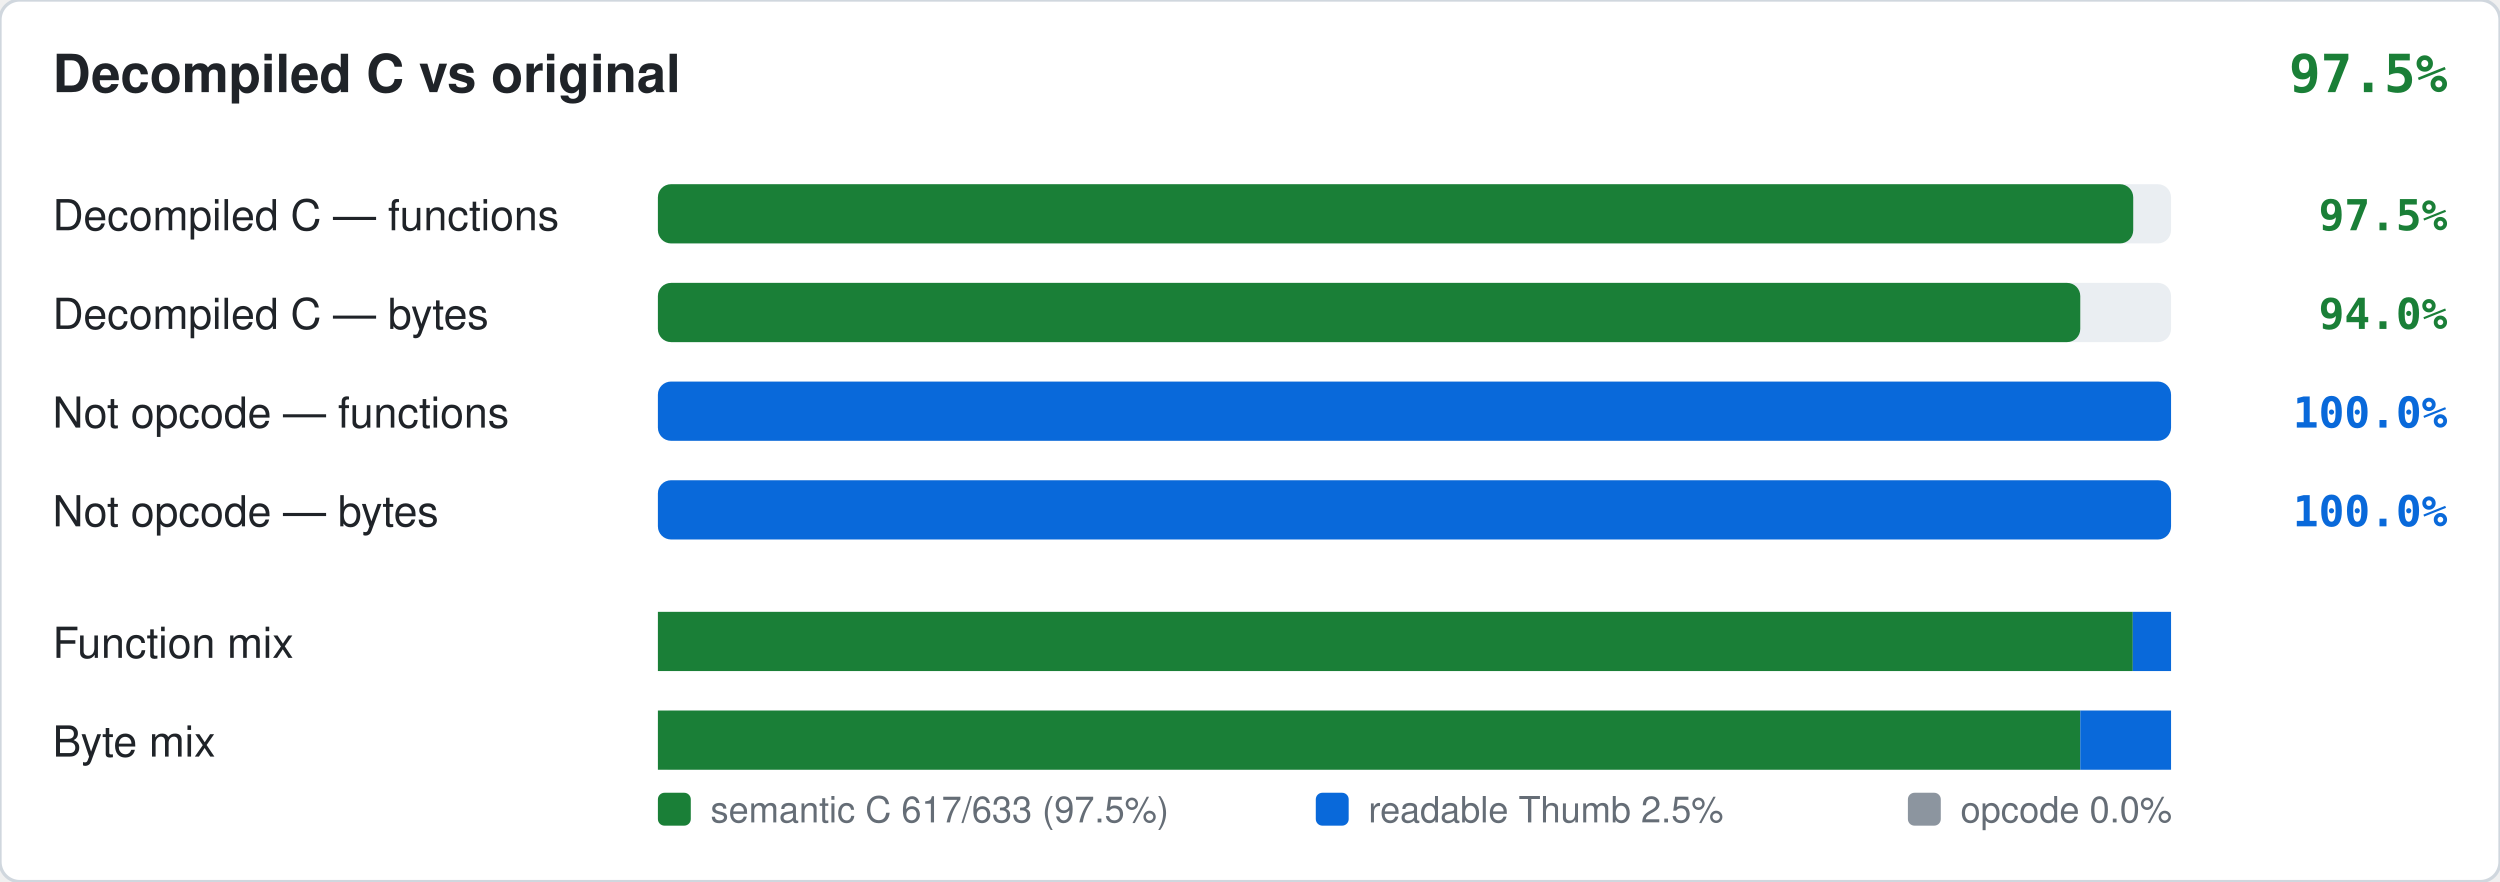
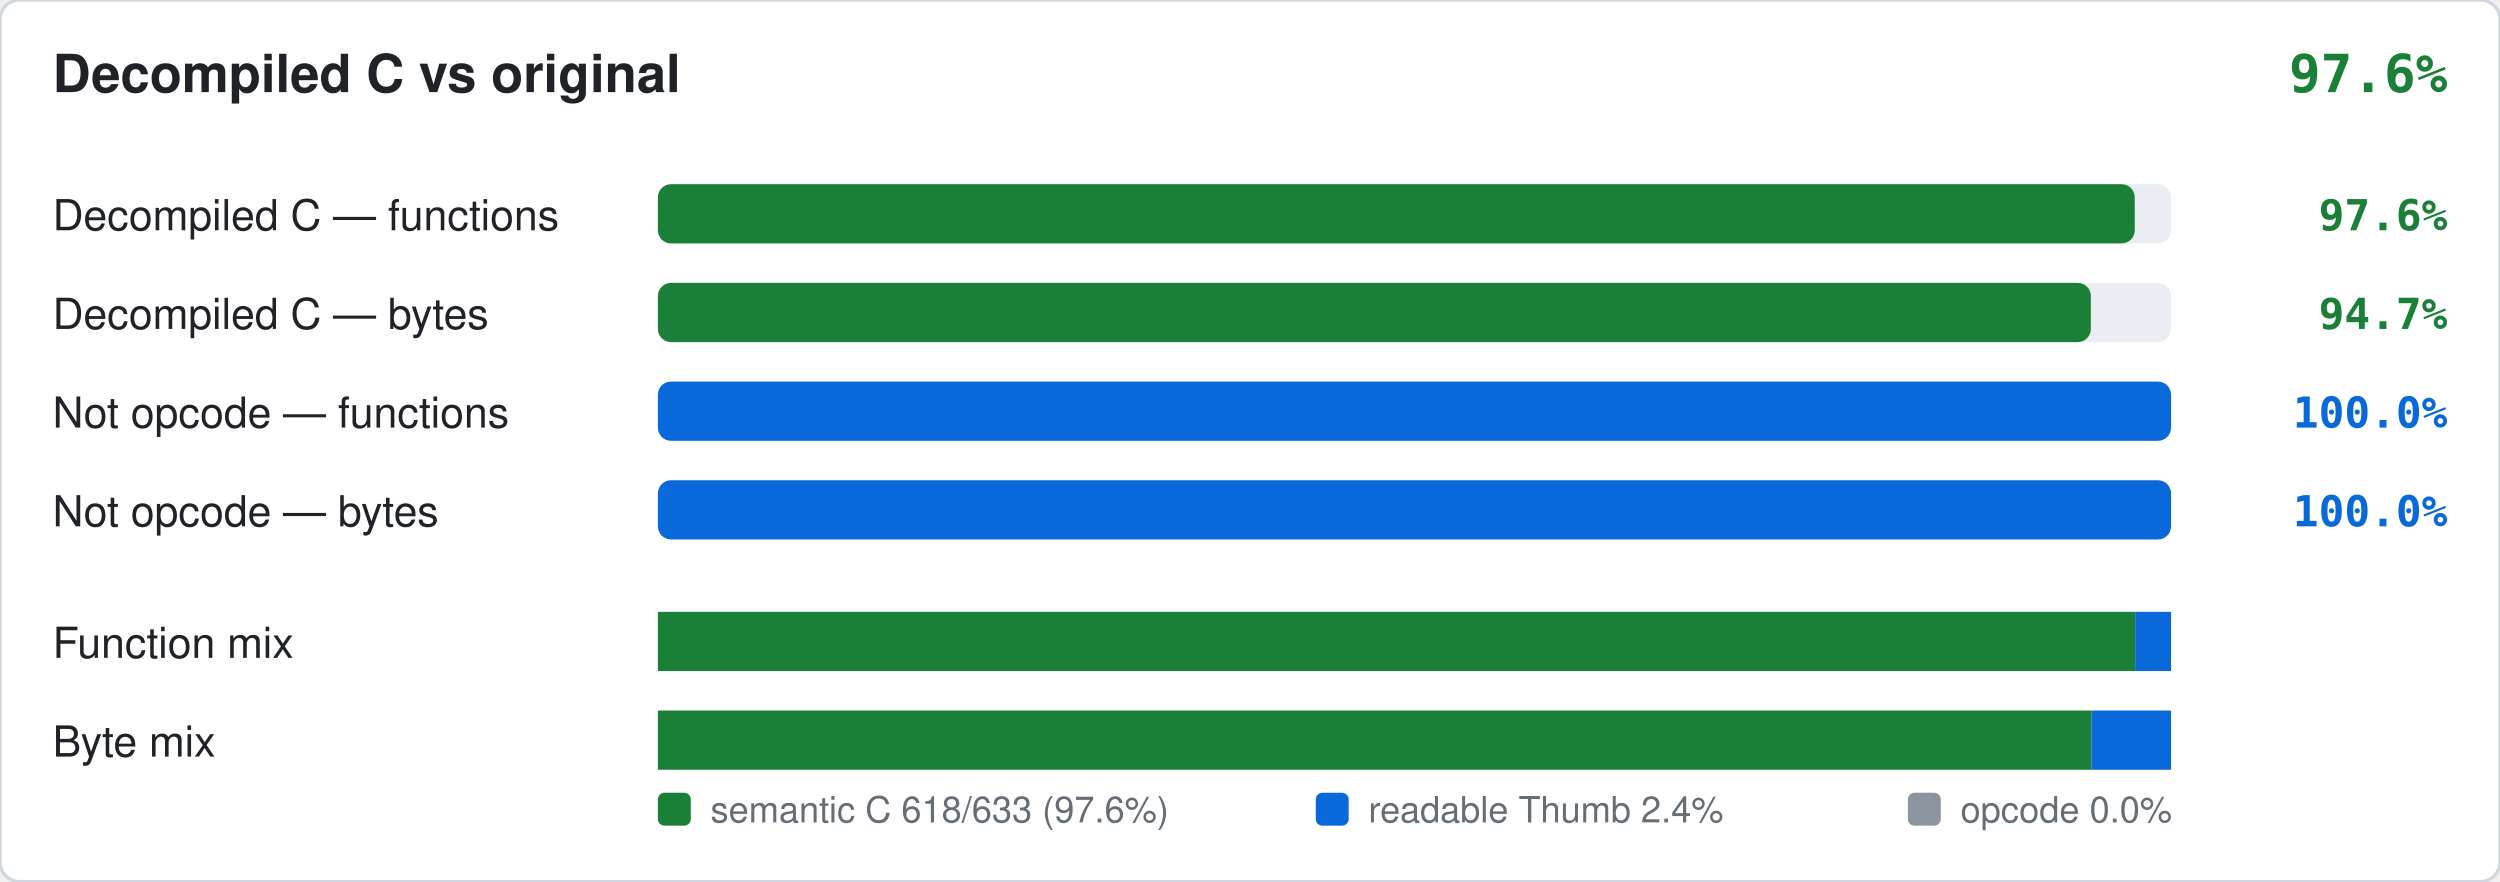
- <svg xmlns="http://www.w3.org/2000/svg" width="760" height="268" viewBox="0 0 760 268" role="img" aria-label="Decompiled C 97.5% functions, 94.0% bytes (617/633, 84,858/90,272)">
+ <svg xmlns="http://www.w3.org/2000/svg" width="760" height="268" viewBox="0 0 760 268" role="img" aria-label="Decompiled C 97.6% functions, 94.7% bytes (618/633, 85,530/90,272)">
  <rect width="760" height="268" rx="6" fill="#ffffff" stroke="#d0d7de" />
  <text x="16" y="28" font-family="-apple-system,BlinkMacSystemFont,Segoe UI,Helvetica,Arial,sans-serif" font-size="16" font-weight="600" fill="#1f2328">Decompiled C vs original</text>
-   <text x="744" y="28" text-anchor="end" font-family="ui-monospace,SFMono-Regular,Menlo,Consolas,monospace" font-size="16" font-weight="700" fill="#1a7f37">97.5%</text>
+   <text x="744" y="28" text-anchor="end" font-family="ui-monospace,SFMono-Regular,Menlo,Consolas,monospace" font-size="16" font-weight="700" fill="#1a7f37">97.6%</text>
  <text x="16" y="70" font-family="-apple-system,BlinkMacSystemFont,Segoe UI,Helvetica,Arial,sans-serif" font-size="13" fill="#1f2328">Decompiled C — functions</text>
  <rect x="200.00" y="56.00" width="460.00" height="18.00" rx="4" fill="#eaeef2" />
-   <rect x="200.00" y="56.00" width="448.50" height="18.00" rx="4" fill="#1a7f37" />
-   <text x="744" y="70" text-anchor="end" font-family="ui-monospace,SFMono-Regular,Menlo,Consolas,monospace" font-size="13" font-weight="700" fill="#1a7f37">97.5%</text>
+   <rect x="200.00" y="56.00" width="448.96" height="18.00" rx="4" fill="#1a7f37" />
+   <text x="744" y="70" text-anchor="end" font-family="ui-monospace,SFMono-Regular,Menlo,Consolas,monospace" font-size="13" font-weight="700" fill="#1a7f37">97.6%</text>
  <text x="16" y="100" font-family="-apple-system,BlinkMacSystemFont,Segoe UI,Helvetica,Arial,sans-serif" font-size="13" fill="#1f2328">Decompiled C — bytes</text>
  <rect x="200.00" y="86.00" width="460.00" height="18.00" rx="4" fill="#eaeef2" />
-   <rect x="200.00" y="86.00" width="432.40" height="18.00" rx="4" fill="#1a7f37" />
-   <text x="744" y="100" text-anchor="end" font-family="ui-monospace,SFMono-Regular,Menlo,Consolas,monospace" font-size="13" font-weight="700" fill="#1a7f37">94.0%</text>
+   <rect x="200.00" y="86.00" width="435.62" height="18.00" rx="4" fill="#1a7f37" />
+   <text x="744" y="100" text-anchor="end" font-family="ui-monospace,SFMono-Regular,Menlo,Consolas,monospace" font-size="13" font-weight="700" fill="#1a7f37">94.7%</text>
  <text x="16" y="130" font-family="-apple-system,BlinkMacSystemFont,Segoe UI,Helvetica,Arial,sans-serif" font-size="13" fill="#1f2328">Not opcode — functions</text>
  <rect x="200.00" y="116.00" width="460.00" height="18.00" rx="4" fill="#eaeef2" />
  <rect x="200.00" y="116.00" width="460.00" height="18.00" rx="4" fill="#0969da" />
  <text x="744" y="130" text-anchor="end" font-family="ui-monospace,SFMono-Regular,Menlo,Consolas,monospace" font-size="13" font-weight="700" fill="#0969da">100.0%</text>
  <text x="16" y="160" font-family="-apple-system,BlinkMacSystemFont,Segoe UI,Helvetica,Arial,sans-serif" font-size="13" fill="#1f2328">Not opcode — bytes</text>
  <rect x="200.00" y="146.00" width="460.00" height="18.00" rx="4" fill="#eaeef2" />
  <rect x="200.00" y="146.00" width="460.00" height="18.00" rx="4" fill="#0969da" />
  <text x="744" y="160" text-anchor="end" font-family="ui-monospace,SFMono-Regular,Menlo,Consolas,monospace" font-size="13" font-weight="700" fill="#0969da">100.0%</text>
  <text x="16" y="200" font-family="-apple-system,BlinkMacSystemFont,Segoe UI,Helvetica,Arial,sans-serif" font-size="13" fill="#1f2328">Function mix</text>
  <rect x="200.00" y="186.00" width="460.00" height="18.00" rx="4" fill="#eaeef2" />
-   <rect x="200.00" y="186.00" width="448.37" height="18.00" fill="#1a7f37" />
-   <rect x="648.37" y="186.00" width="11.63" height="18.00" fill="#0969da" />
+   <rect x="200.00" y="186.00" width="449.10" height="18.00" fill="#1a7f37" />
+   <rect x="649.10" y="186.00" width="10.90" height="18.00" fill="#0969da" />
  <text x="16" y="230" font-family="-apple-system,BlinkMacSystemFont,Segoe UI,Helvetica,Arial,sans-serif" font-size="13" fill="#1f2328">Byte mix</text>
  <rect x="200.00" y="216.00" width="460.00" height="18.00" rx="4" fill="#eaeef2" />
-   <rect x="200.00" y="216.00" width="432.41" height="18.00" fill="#1a7f37" />
-   <rect x="632.41" y="216.00" width="27.59" height="18.00" fill="#0969da" />
+   <rect x="200.00" y="216.00" width="435.84" height="18.00" fill="#1a7f37" />
+   <rect x="635.84" y="216.00" width="24.16" height="18.00" fill="#0969da" />
  <rect x="200" y="241" width="10" height="10" rx="2" fill="#1a7f37" />
-   <text x="216" y="250" font-family="-apple-system,BlinkMacSystemFont,Segoe UI,Helvetica,Arial,sans-serif" font-size="11" fill="#656d76">semantic C 617/633 (97.5%)</text>
+   <text x="216" y="250" font-family="-apple-system,BlinkMacSystemFont,Segoe UI,Helvetica,Arial,sans-serif" font-size="11" fill="#656d76">semantic C 618/633 (97.6%)</text>
  <rect x="400" y="241" width="10" height="10" rx="2" fill="#0969da" />
-   <text x="416" y="250" font-family="-apple-system,BlinkMacSystemFont,Segoe UI,Helvetica,Arial,sans-serif" font-size="11" fill="#656d76">readable Thumb 2.5%</text>
+   <text x="416" y="250" font-family="-apple-system,BlinkMacSystemFont,Segoe UI,Helvetica,Arial,sans-serif" font-size="11" fill="#656d76">readable Thumb 2.4%</text>
  <rect x="580" y="241" width="10" height="10" rx="2" fill="#8c959f" />
  <text x="596" y="250" font-family="-apple-system,BlinkMacSystemFont,Segoe UI,Helvetica,Arial,sans-serif" font-size="11" fill="#656d76">opcode 0.0%</text>
</svg>
